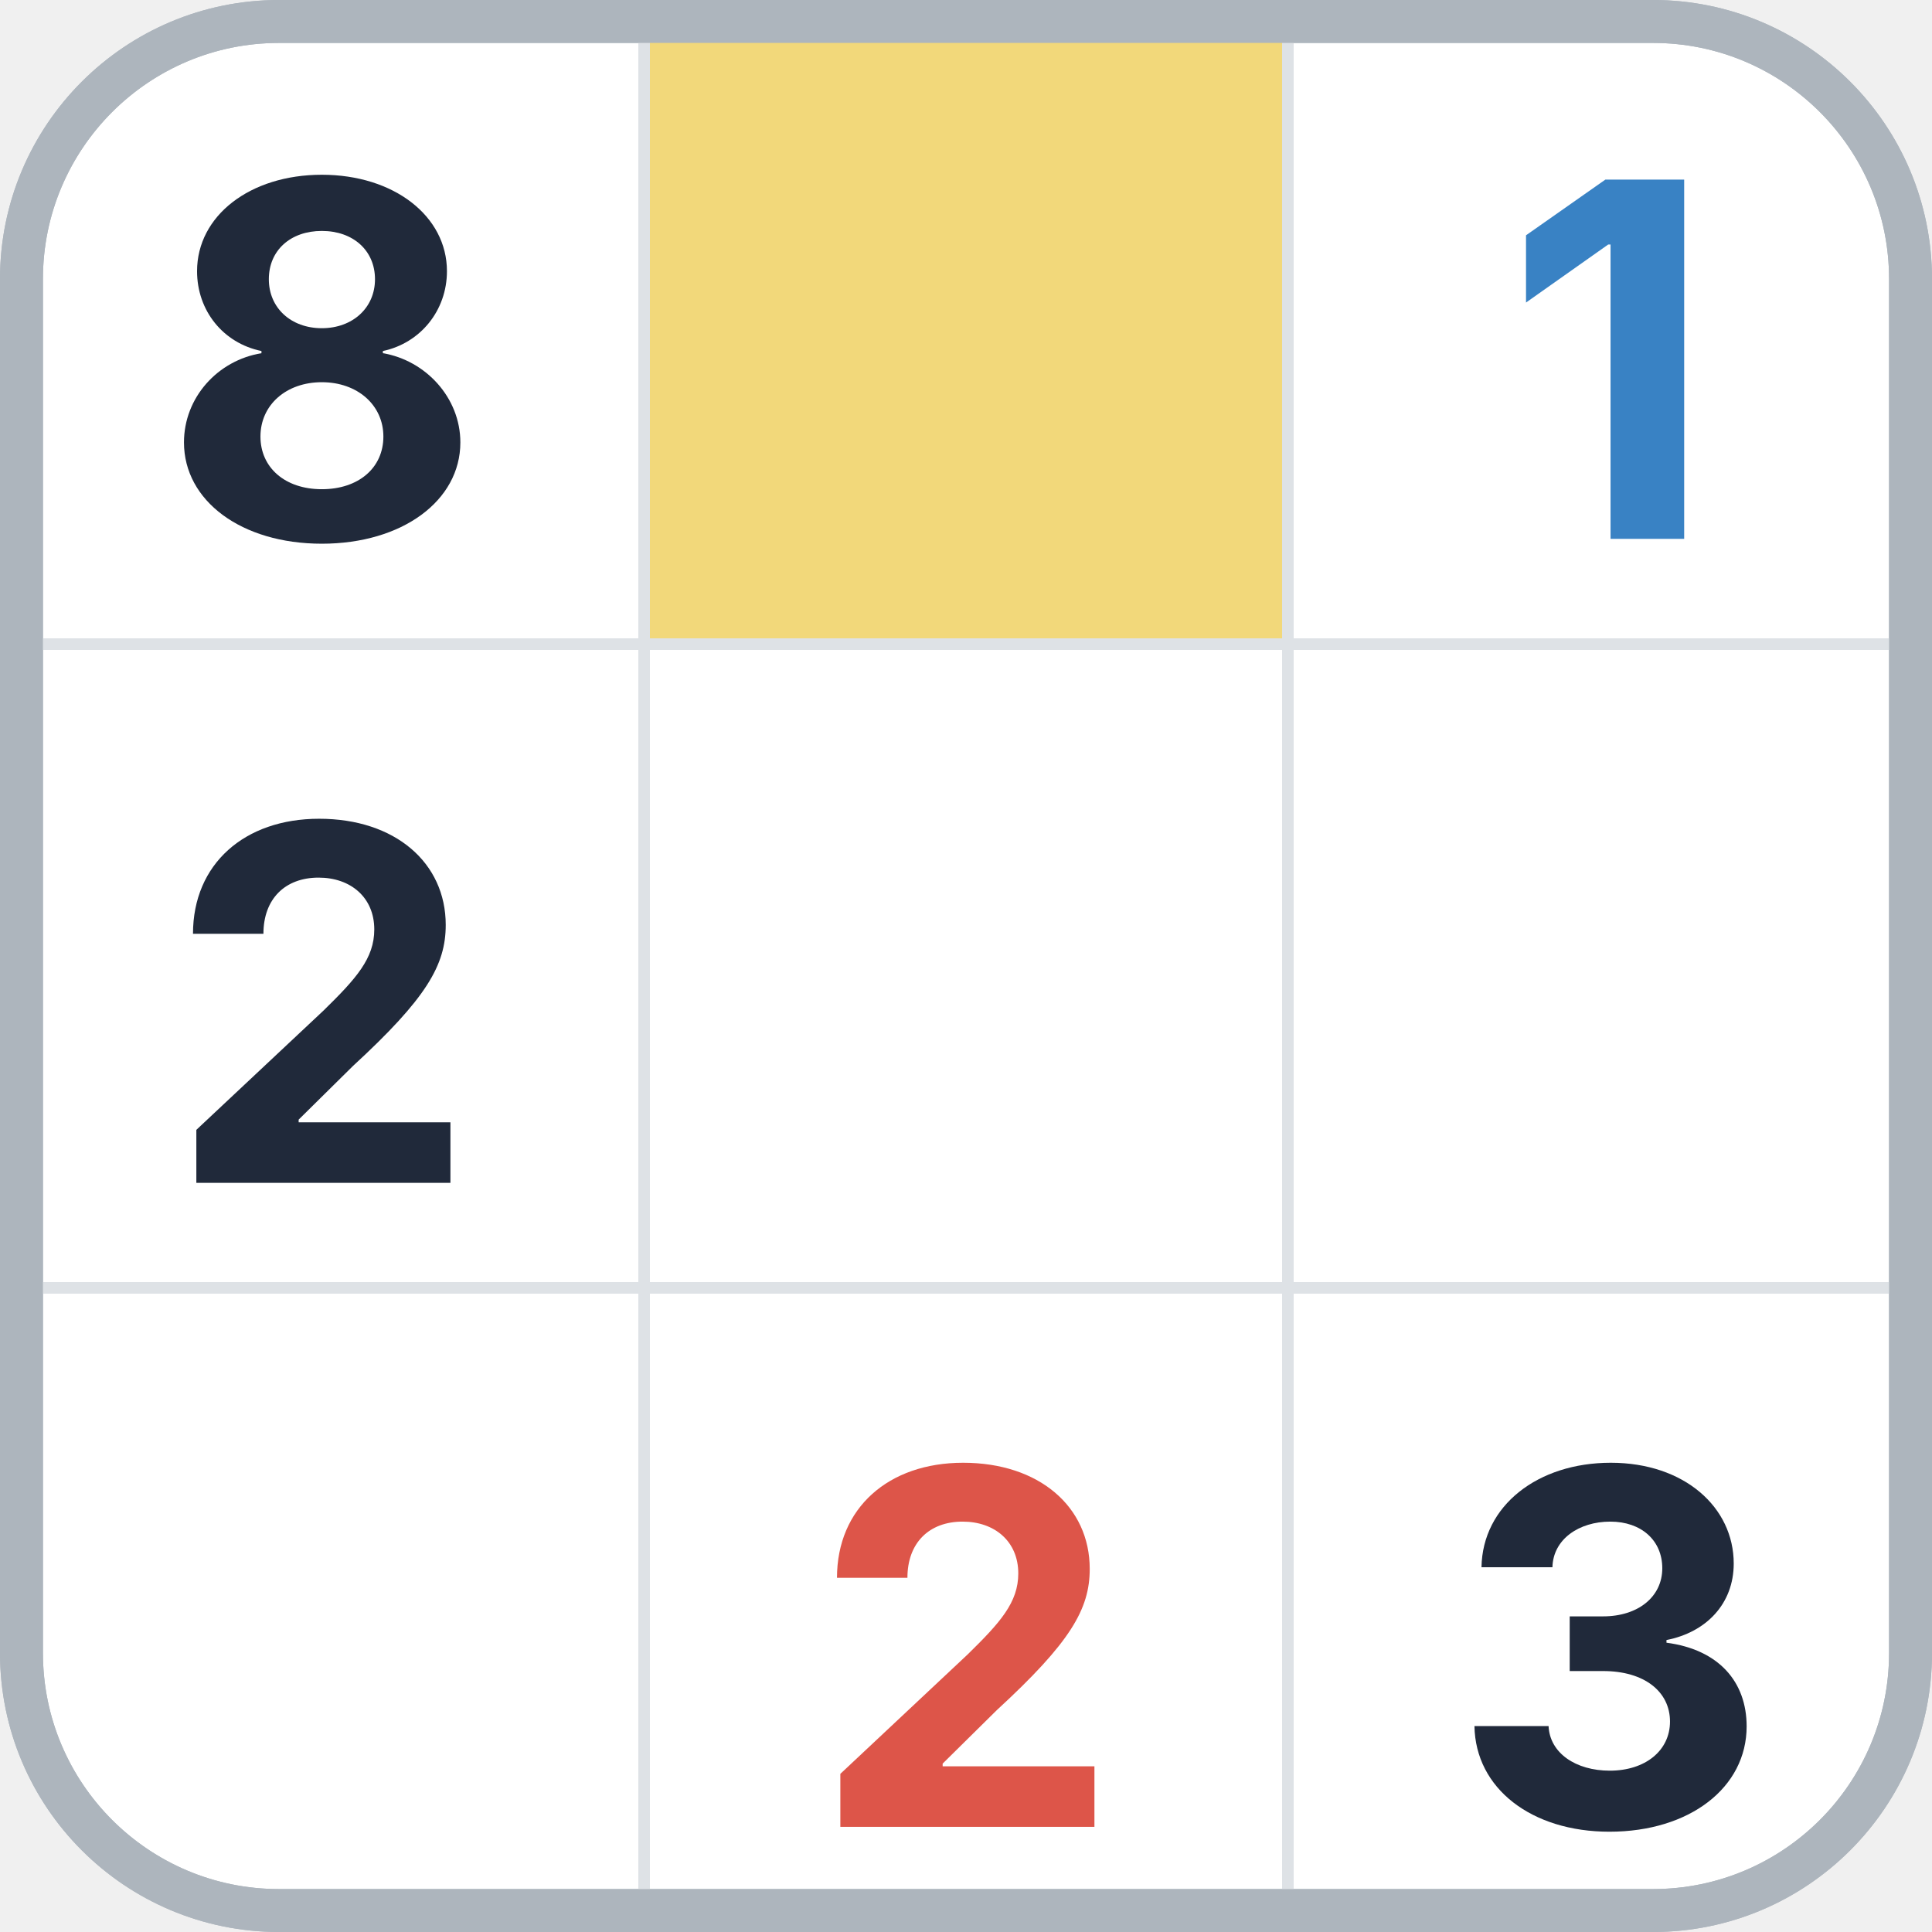
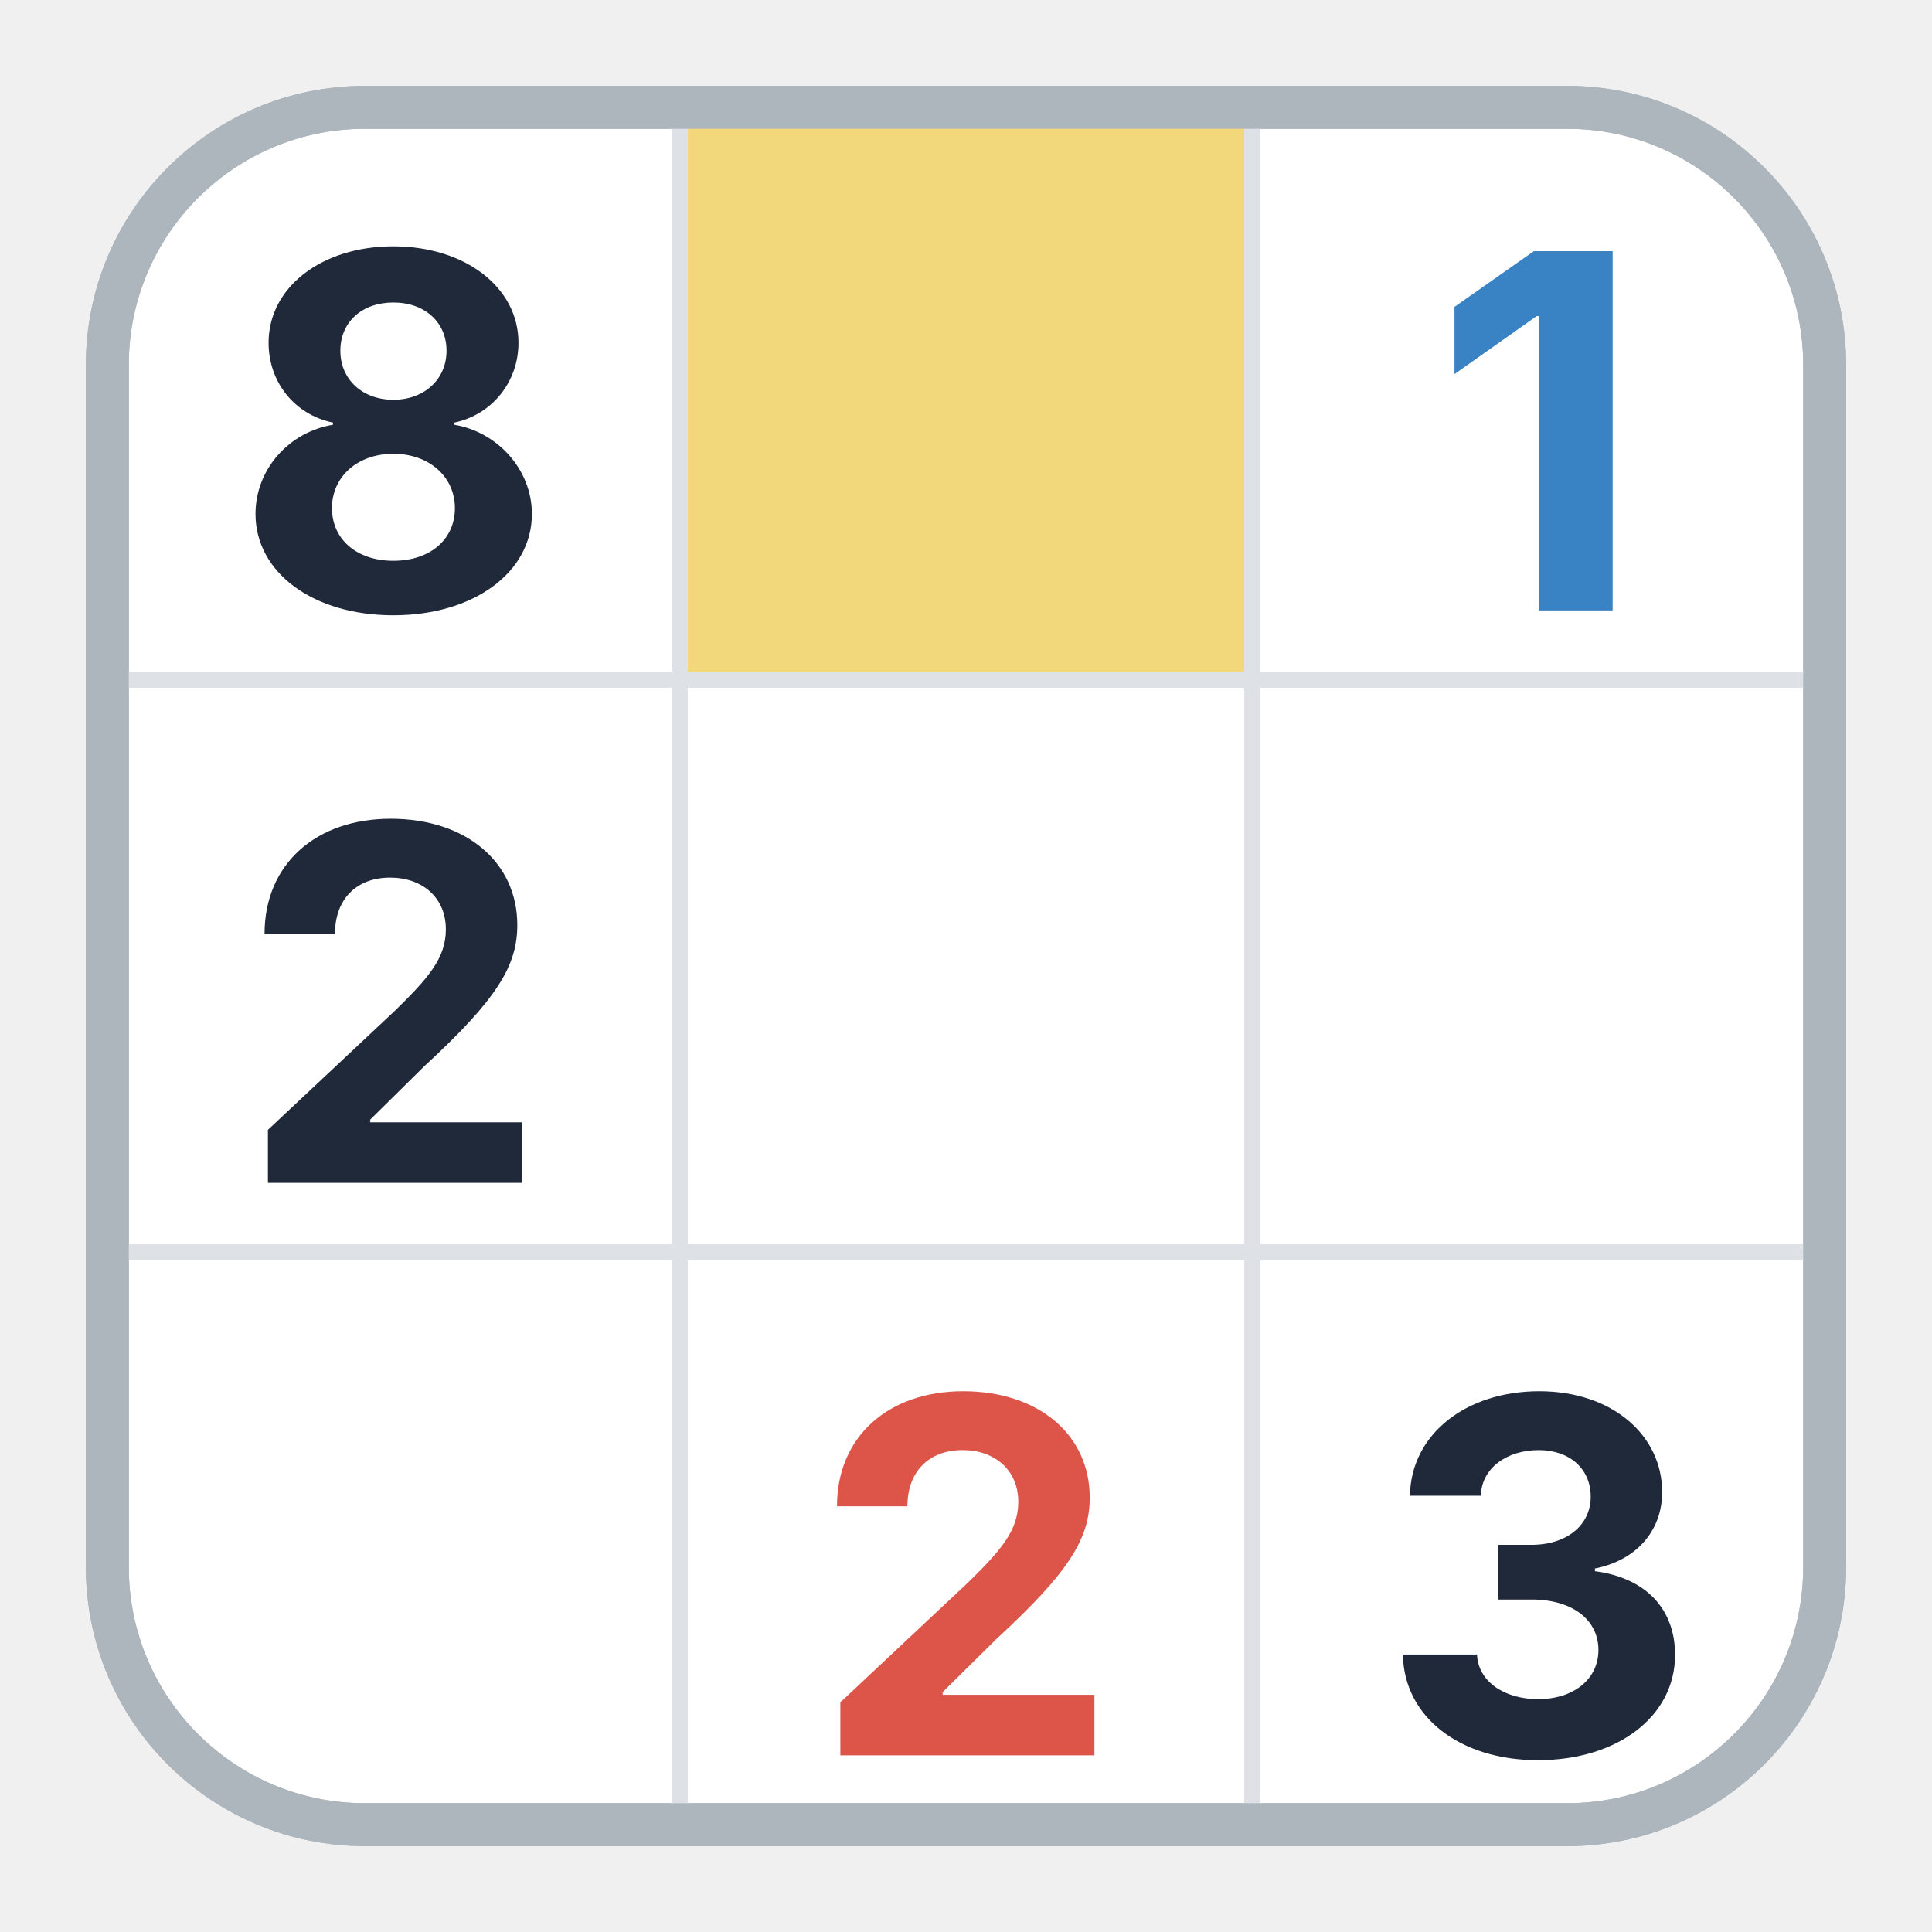
<svg xmlns="http://www.w3.org/2000/svg" width="512" height="512" viewBox="0 0 180 180">
-   <defs>
-     <clipPath id="clip">
-       <rect x="2" y="2" width="176" height="176" rx="24" />
-     </clipPath>
-     <style>
-       .grid { stroke:#dee2e6; stroke-width:3; vector-effect:non-scaling-stroke; stroke-linecap:round; shape-rendering:crispEdges; }
-       .num { font-family:Inter, -apple-system, BlinkMacSystemFont, 'Segoe UI', Roboto, Helvetica, Arial, sans-serif; font-size:46px; font-weight:700; text-anchor:middle; dominant-baseline:middle; }
-     </style>
-   </defs>
-   <rect x="2" y="2" width="176" height="176" rx="24" fill="#ffffff" stroke="#adb5bd" stroke-width="4" />
-   <g clip-path="url(#clip)">
-     <rect x="60" y="0" width="60" height="60" fill="#F2D87A" />
-     <line x1="0" y1="60" x2="180" y2="60" class="grid" />
-     <line x1="0" y1="120" x2="180" y2="120" class="grid" />
-     <line x1="60" y1="0" x2="60" y2="180" class="grid" />
-     <line x1="120" y1="0" x2="120" y2="180" class="grid" />
-     <text x="30" y="30" class="num" fill="#20293A" dy="3">8</text>
-     <text x="150" y="30" class="num" fill="#3982C4" dy="3">1</text>
-     <text x="30" y="90" class="num" fill="#20293A" dy="3">2</text>
-     <text x="90" y="150" class="num" fill="#DD5549" dy="3">2</text>
-     <text x="150" y="150" class="num" fill="#20293A" dy="3">3</text>
+   <rect x="10" y="10" width="160" height="160" rx="24" fill="#ffffff" stroke="#adb5bd" stroke-width="4" />
+   <rect x="63.333" y="10" width="53.333" height="53.333" fill="#F2D87A" />
+   <g stroke-linecap="round" shape-rendering="crispEdges">
+     <g stroke="#dee2e6" stroke-width="1.5" vector-effect="non-scaling-stroke">
+       <line x1="10" y1="63.333" x2="170" y2="63.333" />
+       <line x1="10" y1="116.667" x2="170" y2="116.667" />
+       <line x1="63.333" y1="10" x2="63.333" y2="170" />
+       <line x1="116.667" y1="10" x2="116.667" y2="170" />
+     </g>
  </g>
-   <rect x="2" y="2" width="176" height="176" rx="24" fill="none" stroke="#adb5bd" stroke-width="4" />
+   <g font-family="Inter, -apple-system, BlinkMacSystemFont, 'Segoe UI', Roboto, Helvetica, Arial, sans-serif" font-size="46" font-weight="700" text-anchor="middle">
+     <text x="36.667" y="36.667" fill="#20293A" dominant-baseline="middle" dy="3">8</text>
+     <text x="143.333" y="36.667" fill="#3982C4" dominant-baseline="middle" dy="3">1</text>
+     <text x="36.667" y="90" fill="#20293A" dominant-baseline="middle" dy="3">2</text>
+     <text x="90" y="143.333" fill="#DD5549" dominant-baseline="middle" dy="3">2</text>
+     <text x="143.333" y="143.333" fill="#20293A" dominant-baseline="middle" dy="3">3</text>
+   </g>
+   <rect x="10" y="10" width="160" height="160" rx="24" fill="none" stroke="#adb5bd" stroke-width="4" />
</svg>
